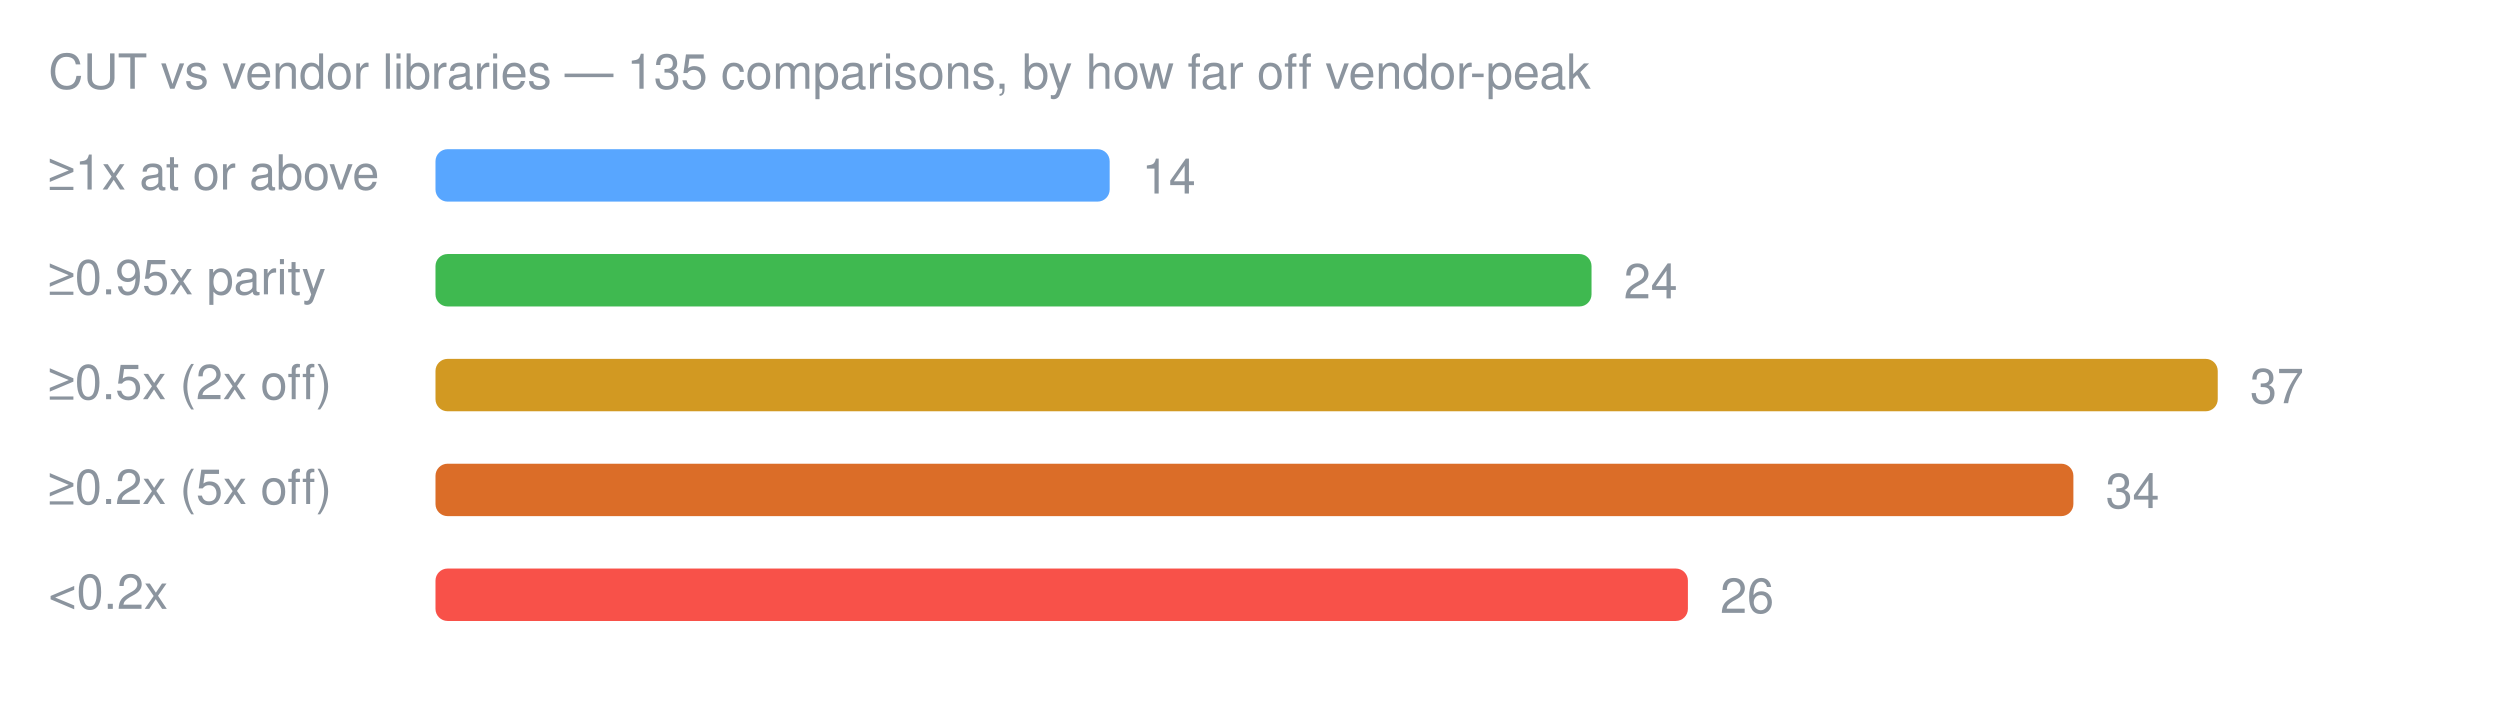
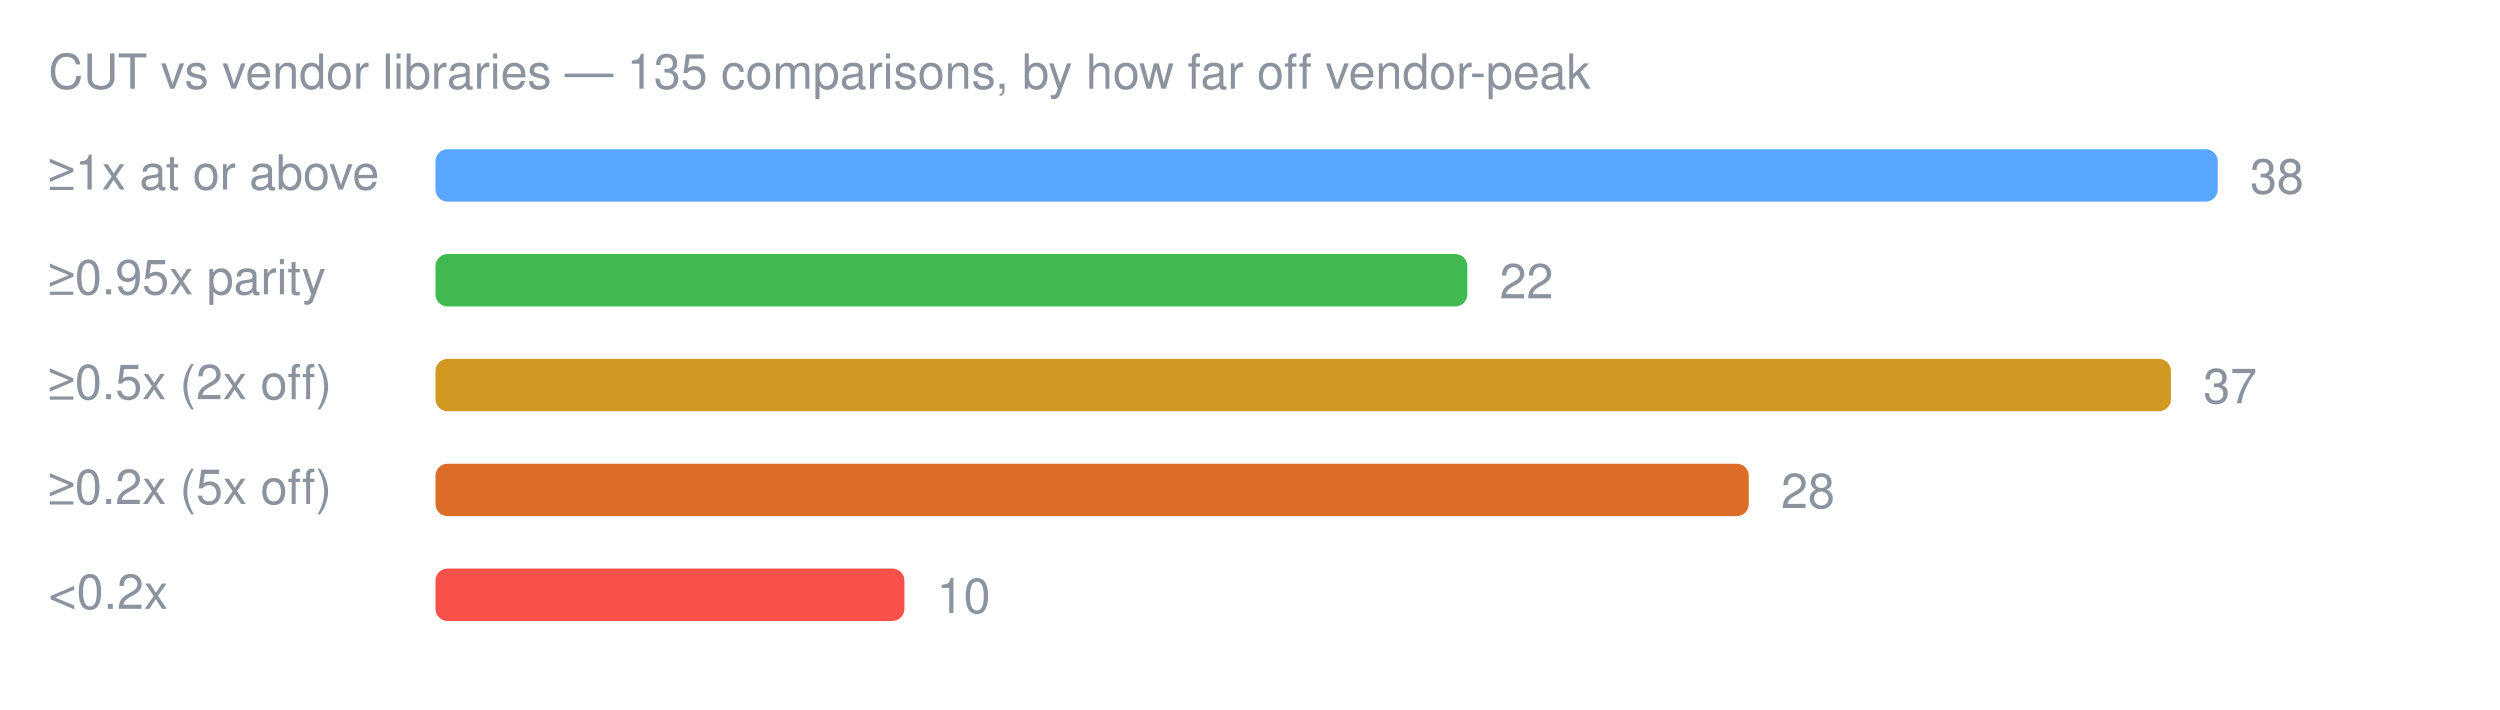
<svg xmlns="http://www.w3.org/2000/svg" width="620" height="176" viewBox="0 0 620 176" font-family="-apple-system,Segoe UI,Helvetica,Arial,sans-serif">
  <text x="12" y="22" font-size="12" fill="#8b949e">CUT vs vendor libraries — 135 comparisons, by how far off vendor-peak</text>
  <text x="12" y="47" font-size="12" fill="#8b949e">≥1x at or above</text>
-   <rect x="108" y="37" width="167.2" height="13" rx="3" fill="#58a6ff" />
-   <text x="283.2" y="48" font-size="12" fill="#8b949e">14</text>
+   <rect x="108" y="37" width="442.0" height="13" rx="3" fill="#58a6ff" />
+   <text x="558.0" y="48" font-size="12" fill="#8b949e">38</text>
  <text x="12" y="73" font-size="12" fill="#8b949e">≥0.95x parity</text>
-   <rect x="108" y="63" width="286.7" height="13" rx="3" fill="#3fb950" />
-   <text x="402.7" y="74" font-size="12" fill="#8b949e">24</text>
+   <rect x="108" y="63" width="255.9" height="13" rx="3" fill="#3fb950" />
+   <text x="371.9" y="74" font-size="12" fill="#8b949e">22</text>
  <text x="12" y="99" font-size="12" fill="#8b949e">≥0.5x (2x off)</text>
-   <rect x="108" y="89" width="442.0" height="13" rx="3" fill="#d29922" />
-   <text x="558.0" y="100" font-size="12" fill="#8b949e">37</text>
+   <rect x="108" y="89" width="430.4" height="13" rx="3" fill="#d29922" />
+   <text x="546.4" y="100" font-size="12" fill="#8b949e">37</text>
  <text x="12" y="125" font-size="12" fill="#8b949e">≥0.2x (5x off)</text>
-   <rect x="108" y="115" width="406.2" height="13" rx="3" fill="#db6d28" />
-   <text x="522.2" y="126" font-size="12" fill="#8b949e">34</text>
+   <rect x="108" y="115" width="325.7" height="13" rx="3" fill="#db6d28" />
+   <text x="441.7" y="126" font-size="12" fill="#8b949e">28</text>
  <text x="12" y="151" font-size="12" fill="#8b949e">&lt;0.2x</text>
-   <rect x="108" y="141" width="310.6" height="13" rx="3" fill="#f85149" />
-   <text x="426.6" y="152" font-size="12" fill="#8b949e">26</text>
+   <rect x="108" y="141" width="116.3" height="13" rx="3" fill="#f85149" />
+   <text x="232.3" y="152" font-size="12" fill="#8b949e">10</text>
</svg>
